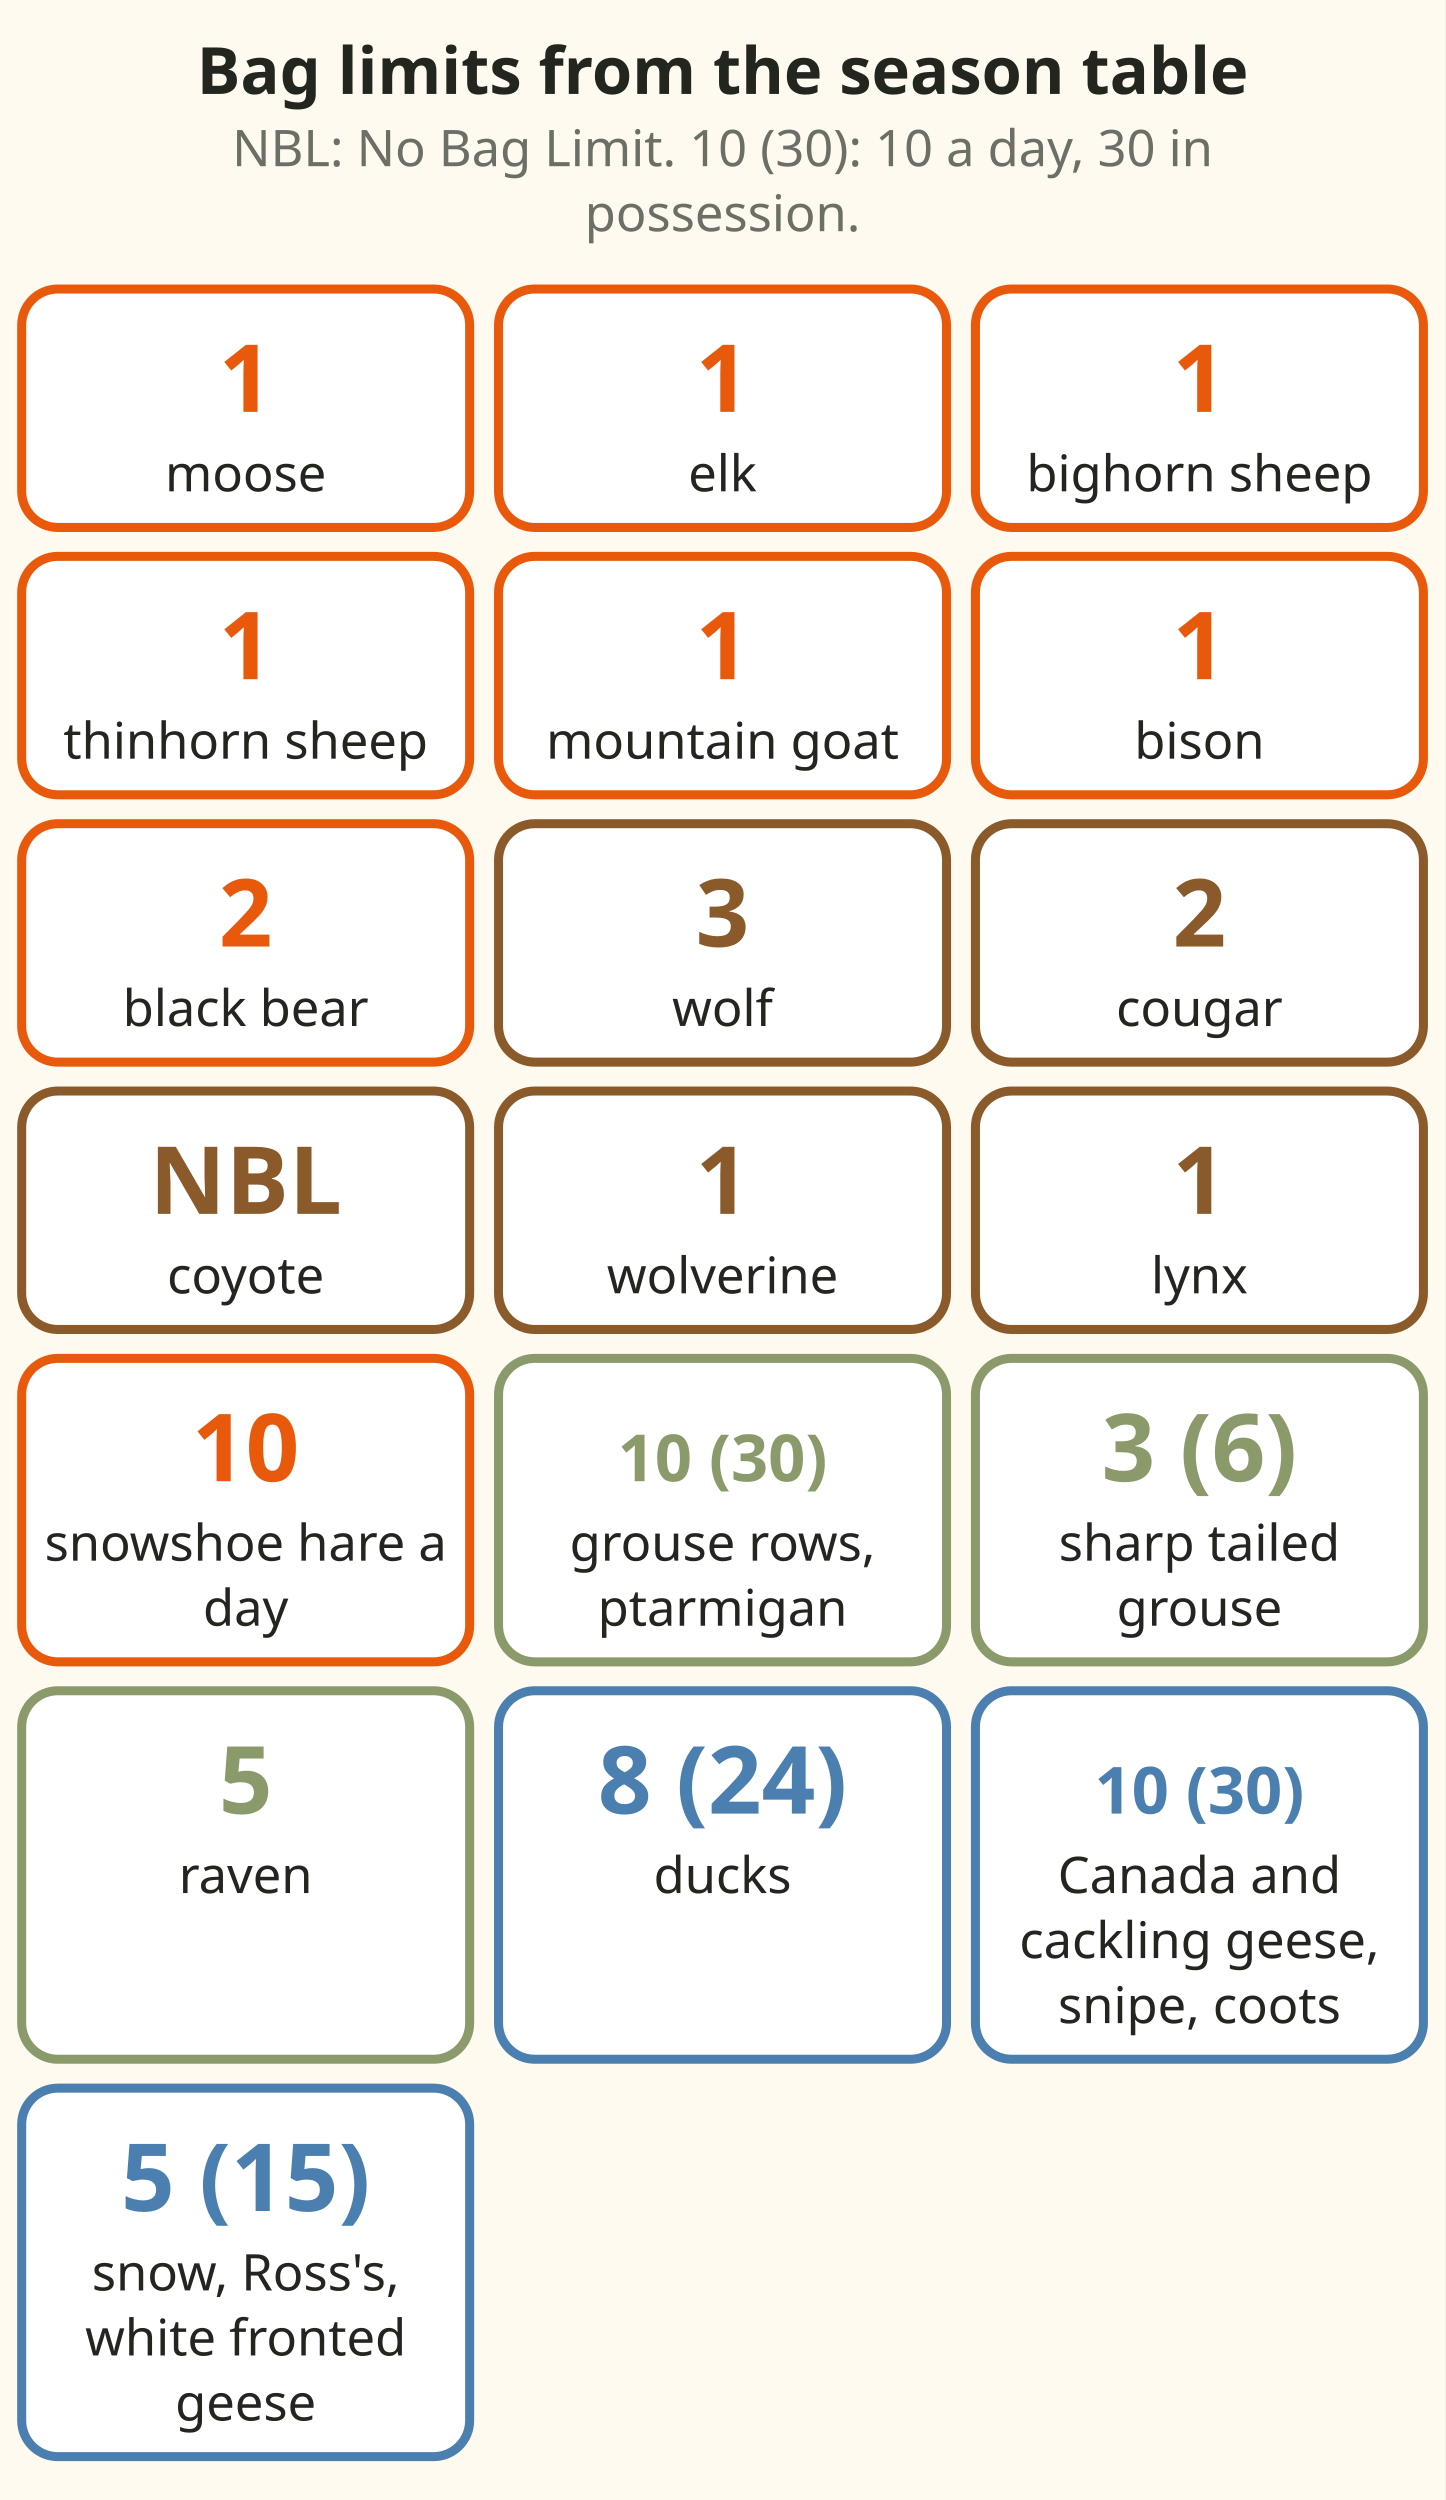
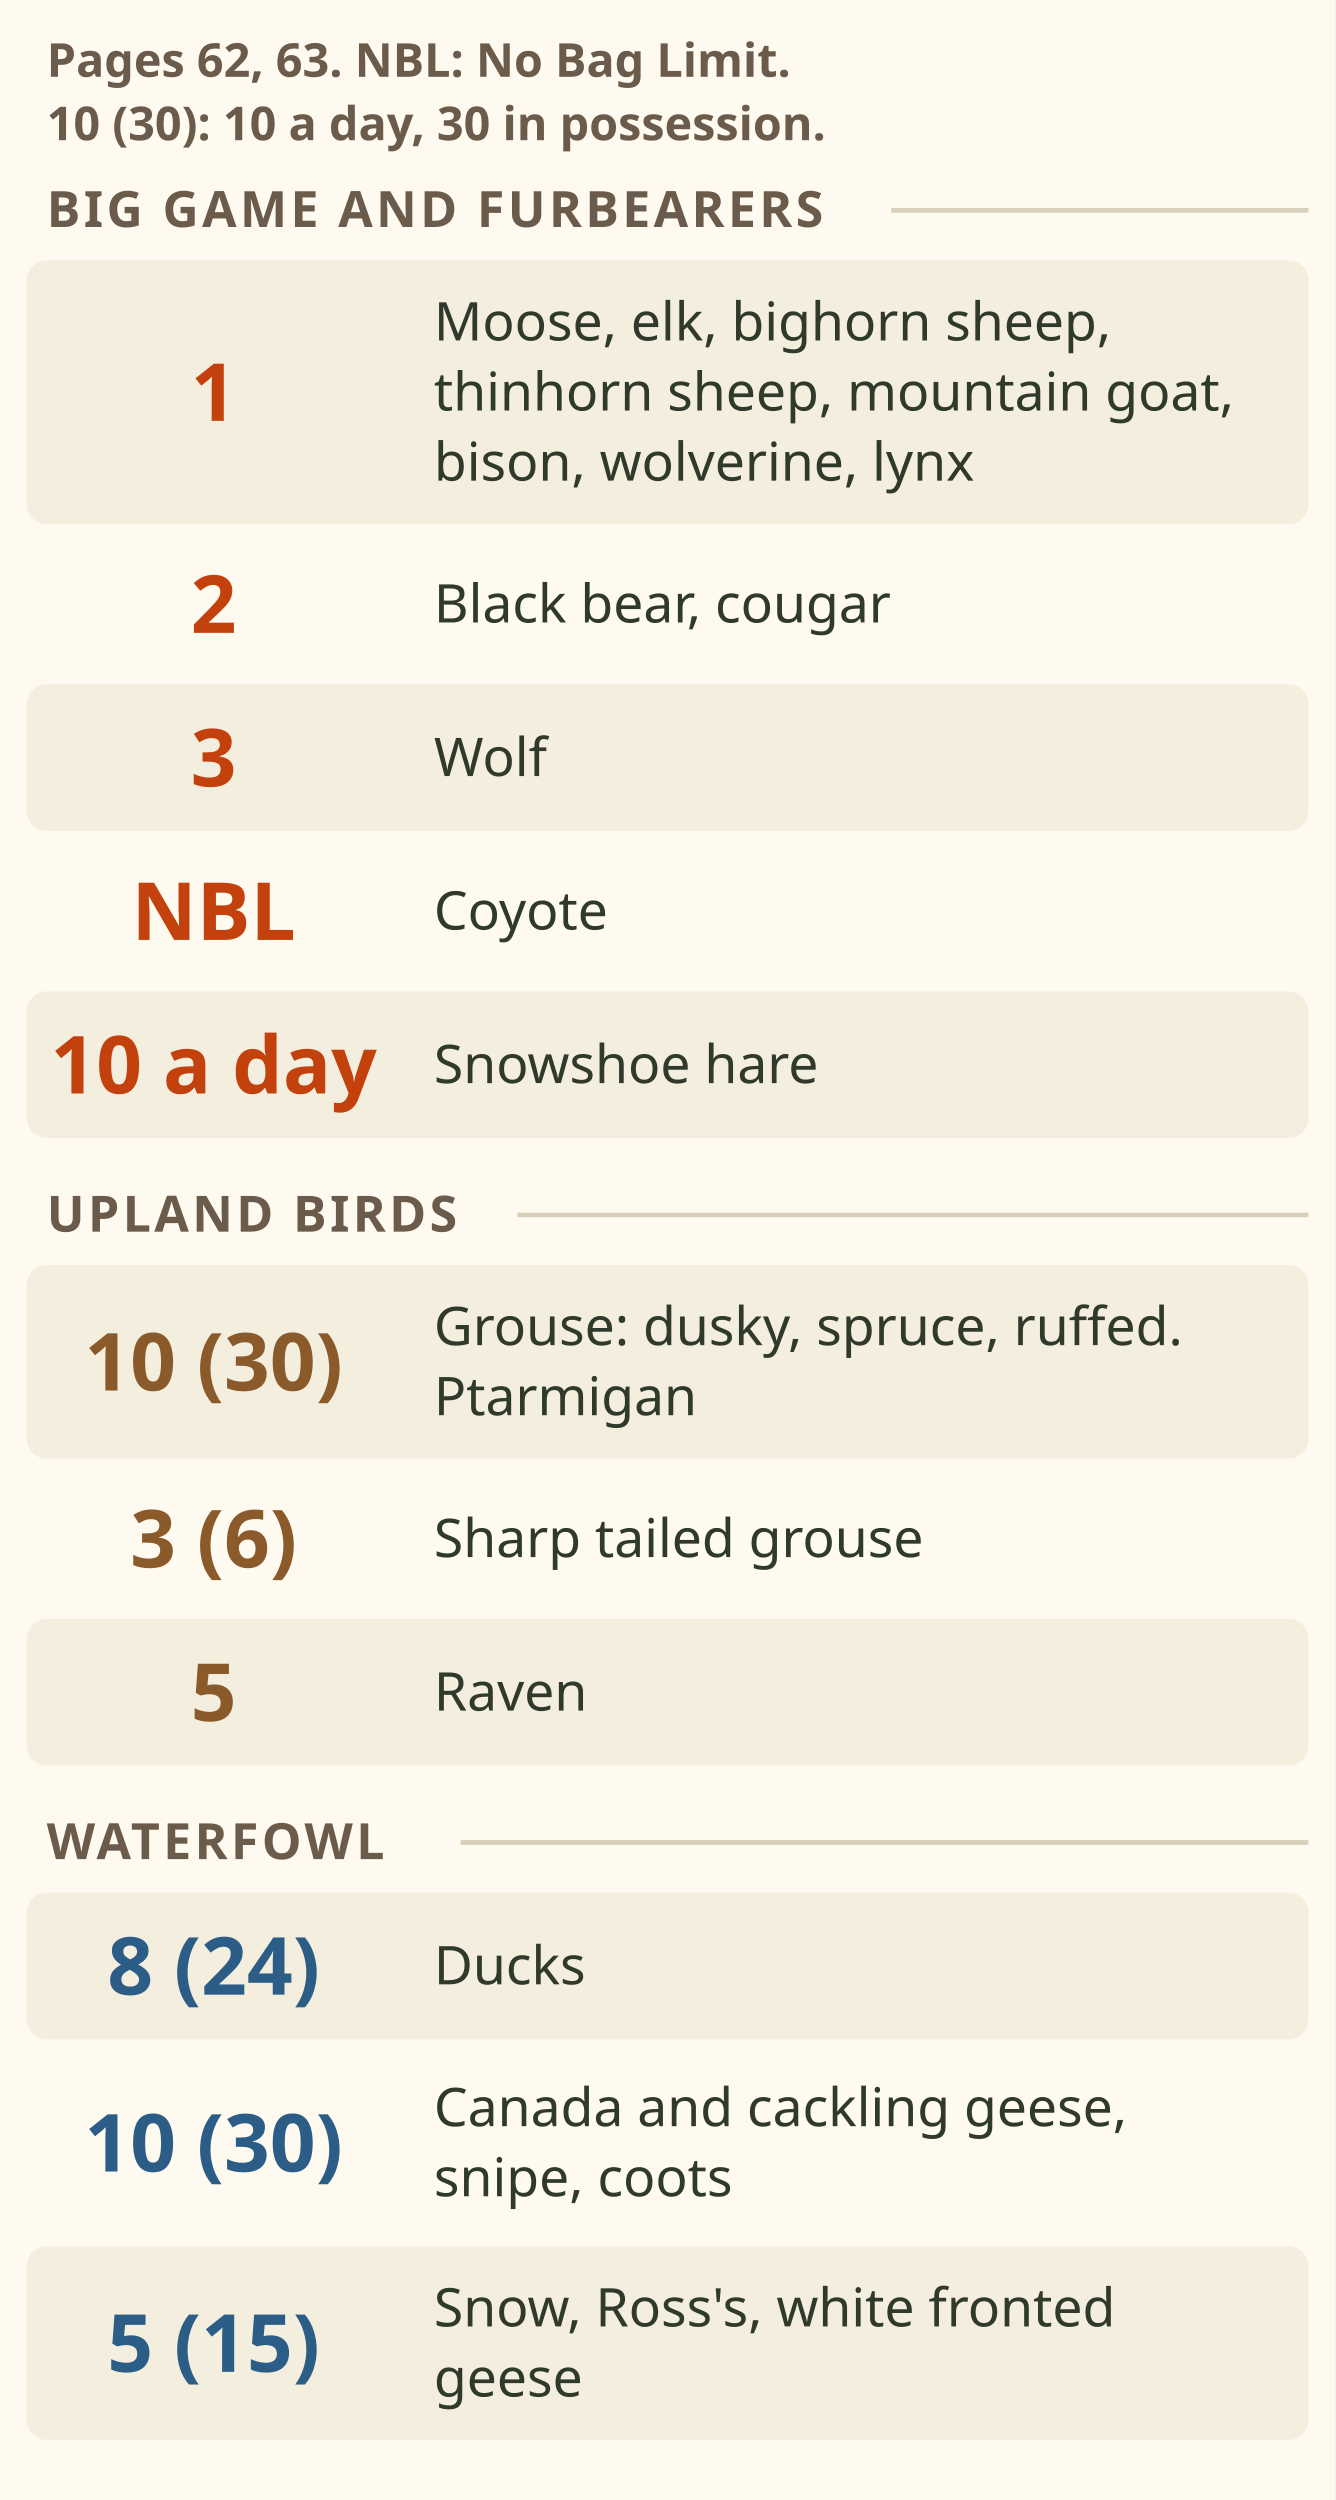
- <svg xmlns="http://www.w3.org/2000/svg" viewBox="0 0 400 692" role="img" aria-label="Tiles of bag limits from the Region 7B season table. Moose 1, elk 1, bighorn sheep 1, thinhorn sheep 1, mountain goat 1, bison 1, black bear 2, wolf 3, cougar 2, coyote no bag limit, wolverine 1, lynx 1, snowshoe hare 10 a day. Dusky, spruce and ruffed grouse and ptarmigan 10 (30). Sharp tailed grouse 3 (6). Raven 5. Ducks 8 (24). Canada and cackling geese, snipe and coots 10 (30). Snow, Ross's and white fronted geese 5 (15)." font-family="sans-serif">
-   <rect x="0" y="0" width="400" height="692" fill="#fffaf0" />
-   <text x="200" y="26" font-size="18" fill="#23261f" text-anchor="middle" font-weight="bold">Bag limits from the season table</text>
-   <text x="200" y="46" font-size="14" fill="#6b6f66" text-anchor="middle">NBL: No Bag Limit. 10 (30): 10 a day, 30 in</text>
-   <text x="200" y="64" font-size="14" fill="#6b6f66" text-anchor="middle">possession.</text>
-   <rect x="6" y="80" width="124" height="66" rx="10" fill="#ffffff" stroke="#e8590c" stroke-width="2.5" />
-   <text x="68" y="114" font-size="26" fill="#e8590c" text-anchor="middle" font-weight="bold">1</text>
-   <text x="68" y="136" font-size="14" fill="#23261f" text-anchor="middle">moose</text>
-   <rect x="138" y="80" width="124" height="66" rx="10" fill="#ffffff" stroke="#e8590c" stroke-width="2.5" />
-   <text x="200" y="114" font-size="26" fill="#e8590c" text-anchor="middle" font-weight="bold">1</text>
-   <text x="200" y="136" font-size="14" fill="#23261f" text-anchor="middle">elk</text>
-   <rect x="270" y="80" width="124" height="66" rx="10" fill="#ffffff" stroke="#e8590c" stroke-width="2.5" />
-   <text x="332" y="114" font-size="26" fill="#e8590c" text-anchor="middle" font-weight="bold">1</text>
-   <text x="332" y="136" font-size="14" fill="#23261f" text-anchor="middle">bighorn sheep</text>
-   <rect x="6" y="154" width="124" height="66" rx="10" fill="#ffffff" stroke="#e8590c" stroke-width="2.5" />
-   <text x="68" y="188" font-size="26" fill="#e8590c" text-anchor="middle" font-weight="bold">1</text>
-   <text x="68" y="210" font-size="14" fill="#23261f" text-anchor="middle">thinhorn sheep</text>
-   <rect x="138" y="154" width="124" height="66" rx="10" fill="#ffffff" stroke="#e8590c" stroke-width="2.5" />
-   <text x="200" y="188" font-size="26" fill="#e8590c" text-anchor="middle" font-weight="bold">1</text>
-   <text x="200" y="210" font-size="14" fill="#23261f" text-anchor="middle">mountain goat</text>
-   <rect x="270" y="154" width="124" height="66" rx="10" fill="#ffffff" stroke="#e8590c" stroke-width="2.5" />
-   <text x="332" y="188" font-size="26" fill="#e8590c" text-anchor="middle" font-weight="bold">1</text>
-   <text x="332" y="210" font-size="14" fill="#23261f" text-anchor="middle">bison</text>
-   <rect x="6" y="228" width="124" height="66" rx="10" fill="#ffffff" stroke="#e8590c" stroke-width="2.5" />
-   <text x="68" y="262" font-size="26" fill="#e8590c" text-anchor="middle" font-weight="bold">2</text>
-   <text x="68" y="284" font-size="14" fill="#23261f" text-anchor="middle">black bear</text>
-   <rect x="138" y="228" width="124" height="66" rx="10" fill="#ffffff" stroke="#8b5a2b" stroke-width="2.5" />
-   <text x="200" y="262" font-size="26" fill="#8b5a2b" text-anchor="middle" font-weight="bold">3</text>
-   <text x="200" y="284" font-size="14" fill="#23261f" text-anchor="middle">wolf</text>
-   <rect x="270" y="228" width="124" height="66" rx="10" fill="#ffffff" stroke="#8b5a2b" stroke-width="2.5" />
-   <text x="332" y="262" font-size="26" fill="#8b5a2b" text-anchor="middle" font-weight="bold">2</text>
-   <text x="332" y="284" font-size="14" fill="#23261f" text-anchor="middle">cougar</text>
-   <rect x="6" y="302" width="124" height="66" rx="10" fill="#ffffff" stroke="#8b5a2b" stroke-width="2.5" />
-   <text x="68" y="336" font-size="26" fill="#8b5a2b" text-anchor="middle" font-weight="bold">NBL</text>
-   <text x="68" y="358" font-size="14" fill="#23261f" text-anchor="middle">coyote</text>
-   <rect x="138" y="302" width="124" height="66" rx="10" fill="#ffffff" stroke="#8b5a2b" stroke-width="2.5" />
-   <text x="200" y="336" font-size="26" fill="#8b5a2b" text-anchor="middle" font-weight="bold">1</text>
-   <text x="200" y="358" font-size="14" fill="#23261f" text-anchor="middle">wolverine</text>
-   <rect x="270" y="302" width="124" height="66" rx="10" fill="#ffffff" stroke="#8b5a2b" stroke-width="2.5" />
-   <text x="332" y="336" font-size="26" fill="#8b5a2b" text-anchor="middle" font-weight="bold">1</text>
-   <text x="332" y="358" font-size="14" fill="#23261f" text-anchor="middle">lynx</text>
-   <rect x="6" y="376" width="124" height="84" rx="10" fill="#ffffff" stroke="#e8590c" stroke-width="2.5" />
-   <text x="68" y="410" font-size="26" fill="#e8590c" text-anchor="middle" font-weight="bold">10</text>
-   <text x="68" y="432" font-size="14" fill="#23261f" text-anchor="middle">snowshoe hare a</text>
-   <text x="68" y="450" font-size="14" fill="#23261f" text-anchor="middle">day</text>
-   <rect x="138" y="376" width="124" height="84" rx="10" fill="#ffffff" stroke="#8a9a6b" stroke-width="2.5" />
-   <text x="200" y="410" font-size="18" fill="#8a9a6b" text-anchor="middle" font-weight="bold">10 (30)</text>
-   <text x="200" y="432" font-size="14" fill="#23261f" text-anchor="middle">grouse rows,</text>
-   <text x="200" y="450" font-size="14" fill="#23261f" text-anchor="middle">ptarmigan</text>
-   <rect x="270" y="376" width="124" height="84" rx="10" fill="#ffffff" stroke="#8a9a6b" stroke-width="2.5" />
-   <text x="332" y="410" font-size="26" fill="#8a9a6b" text-anchor="middle" font-weight="bold">3 (6)</text>
-   <text x="332" y="432" font-size="14" fill="#23261f" text-anchor="middle">sharp tailed</text>
-   <text x="332" y="450" font-size="14" fill="#23261f" text-anchor="middle">grouse</text>
-   <rect x="6" y="468" width="124" height="102" rx="10" fill="#ffffff" stroke="#8a9a6b" stroke-width="2.5" />
-   <text x="68" y="502" font-size="26" fill="#8a9a6b" text-anchor="middle" font-weight="bold">5</text>
-   <text x="68" y="524" font-size="14" fill="#23261f" text-anchor="middle">raven</text>
-   <rect x="138" y="468" width="124" height="102" rx="10" fill="#ffffff" stroke="#4a7fb0" stroke-width="2.5" />
-   <text x="200" y="502" font-size="26" fill="#4a7fb0" text-anchor="middle" font-weight="bold">8 (24)</text>
-   <text x="200" y="524" font-size="14" fill="#23261f" text-anchor="middle">ducks</text>
-   <rect x="270" y="468" width="124" height="102" rx="10" fill="#ffffff" stroke="#4a7fb0" stroke-width="2.5" />
-   <text x="332" y="502" font-size="18" fill="#4a7fb0" text-anchor="middle" font-weight="bold">10 (30)</text>
-   <text x="332" y="524" font-size="14" fill="#23261f" text-anchor="middle">Canada and</text>
-   <text x="332" y="542" font-size="14" fill="#23261f" text-anchor="middle">cackling geese,</text>
-   <text x="332" y="560" font-size="14" fill="#23261f" text-anchor="middle">snipe, coots</text>
-   <rect x="6" y="578" width="124" height="102" rx="10" fill="#ffffff" stroke="#4a7fb0" stroke-width="2.5" />
-   <text x="68" y="612" font-size="26" fill="#4a7fb0" text-anchor="middle" font-weight="bold">5 (15)</text>
-   <text x="68" y="634" font-size="14" fill="#23261f" text-anchor="middle">snow, Ross's,</text>
-   <text x="68" y="652" font-size="14" fill="#23261f" text-anchor="middle">white fronted</text>
-   <text x="68" y="670" font-size="14" fill="#23261f" text-anchor="middle">geese</text>
+ <svg xmlns="http://www.w3.org/2000/svg" viewBox="0 0 400 749" font-family="sans-serif" role="img" aria-label="Bag limits from the Region 7B season table, pages 62 and 63. NBL means No Bag Limit; 10 (30) means 10 a day and 30 in possession. Moose 1, elk 1, bighorn sheep 1, thinhorn sheep 1, mountain goat 1, bison 1, wolverine 1, lynx 1. Black bear 2, cougar 2, wolf 3, coyote no bag limit, snowshoe hare 10 a day. Dusky, spruce and ruffed grouse and ptarmigan 10 (30). Sharp tailed grouse 3 (6). Raven 5. Ducks 8 (24). Canada and cackling geese, snipe and coots 10 (30). Snow, Ross's and white fronted geese 5 (15).">
+   <rect width="400" height="749" fill="#fffaf0" />
+   <text x="14" y="23" font-size="14" font-weight="bold" fill="#6b5b4b">Pages 62, 63. NBL: No Bag Limit.</text>
+   <text x="14" y="42" font-size="14" font-weight="bold" fill="#6b5b4b">10 (30): 10 a day, 30 in possession.</text>
+   <text x="14" y="68" font-size="15" font-weight="bold" fill="#6b5b4b" letter-spacing="1">BIG GAME AND FURBEARERS</text>
+   <line x1="267" y1="63" x2="392" y2="63" stroke="#d8cfb8" stroke-width="1.4" />
+   <rect x="8" y="78" width="384" height="79" rx="6" fill="#f4eedf" />
+   <text x="64" y="126.1" font-size="24" font-weight="bold" fill="#c2410c" text-anchor="middle">1</text>
+   <text x="130" y="102" font-size="16" fill="#2f3a2b">Moose, elk, bighorn sheep,</text>
+   <text x="130" y="123" font-size="16" fill="#2f3a2b">thinhorn sheep, mountain goat,</text>
+   <text x="130" y="144" font-size="16" fill="#2f3a2b">bison, wolverine, lynx</text>
+   <text x="64" y="189.6" font-size="24" font-weight="bold" fill="#c2410c" text-anchor="middle">2</text>
+   <text x="130" y="186.5" font-size="16" fill="#2f3a2b">Black bear, cougar</text>
+   <rect x="8" y="205" width="384" height="44" rx="6" fill="#f4eedf" />
+   <text x="64" y="235.6" font-size="24" font-weight="bold" fill="#c2410c" text-anchor="middle">3</text>
+   <text x="130" y="232.5" font-size="16" fill="#2f3a2b">Wolf</text>
+   <text x="64" y="281.6" font-size="24" font-weight="bold" fill="#c2410c" text-anchor="middle">NBL</text>
+   <text x="130" y="278.5" font-size="16" fill="#2f3a2b">Coyote</text>
+   <rect x="8" y="297" width="384" height="44" rx="6" fill="#f4eedf" />
+   <text x="64" y="327.6" font-size="24" font-weight="bold" fill="#c2410c" text-anchor="middle">10 a day</text>
+   <text x="130" y="324.5" font-size="16" fill="#2f3a2b">Snowshoe hare</text>
+   <text x="14" y="369" font-size="15" font-weight="bold" fill="#6b5b4b" letter-spacing="1">UPLAND BIRDS</text>
+   <line x1="155" y1="364" x2="392" y2="364" stroke="#d8cfb8" stroke-width="1.4" />
+   <rect x="8" y="379" width="384" height="58" rx="6" fill="#f4eedf" />
+   <text x="64" y="416.6" font-size="24" font-weight="bold" fill="#8b5a2b" text-anchor="middle">10 (30)</text>
+   <text x="130" y="403" font-size="16" fill="#2f3a2b">Grouse: dusky, spruce, ruffed.</text>
+   <text x="130" y="424" font-size="16" fill="#2f3a2b">Ptarmigan</text>
+   <text x="64" y="469.6" font-size="24" font-weight="bold" fill="#8b5a2b" text-anchor="middle">3 (6)</text>
+   <text x="130" y="466.5" font-size="16" fill="#2f3a2b">Sharp tailed grouse</text>
+   <rect x="8" y="485" width="384" height="44" rx="6" fill="#f4eedf" />
+   <text x="64" y="515.6" font-size="24" font-weight="bold" fill="#8b5a2b" text-anchor="middle">5</text>
+   <text x="130" y="512.5" font-size="16" fill="#2f3a2b">Raven</text>
+   <text x="14" y="557" font-size="15" font-weight="bold" fill="#6b5b4b" letter-spacing="1">WATERFOWL</text>
+   <line x1="138" y1="552" x2="392" y2="552" stroke="#d8cfb8" stroke-width="1.4" />
+   <rect x="8" y="567" width="384" height="44" rx="6" fill="#f4eedf" />
+   <text x="64" y="597.6" font-size="24" font-weight="bold" fill="#2c5d86" text-anchor="middle">8 (24)</text>
+   <text x="130" y="594.5" font-size="16" fill="#2f3a2b">Ducks</text>
+   <text x="64" y="650.6" font-size="24" font-weight="bold" fill="#2c5d86" text-anchor="middle">10 (30)</text>
+   <text x="130" y="637" font-size="16" fill="#2f3a2b">Canada and cackling geese,</text>
+   <text x="130" y="658" font-size="16" fill="#2f3a2b">snipe, coots</text>
+   <rect x="8" y="673" width="384" height="58" rx="6" fill="#f4eedf" />
+   <text x="64" y="710.6" font-size="24" font-weight="bold" fill="#2c5d86" text-anchor="middle">5 (15)</text>
+   <text x="130" y="697" font-size="16" fill="#2f3a2b">Snow, Ross's, white fronted</text>
+   <text x="130" y="718" font-size="16" fill="#2f3a2b">geese</text>
</svg>
